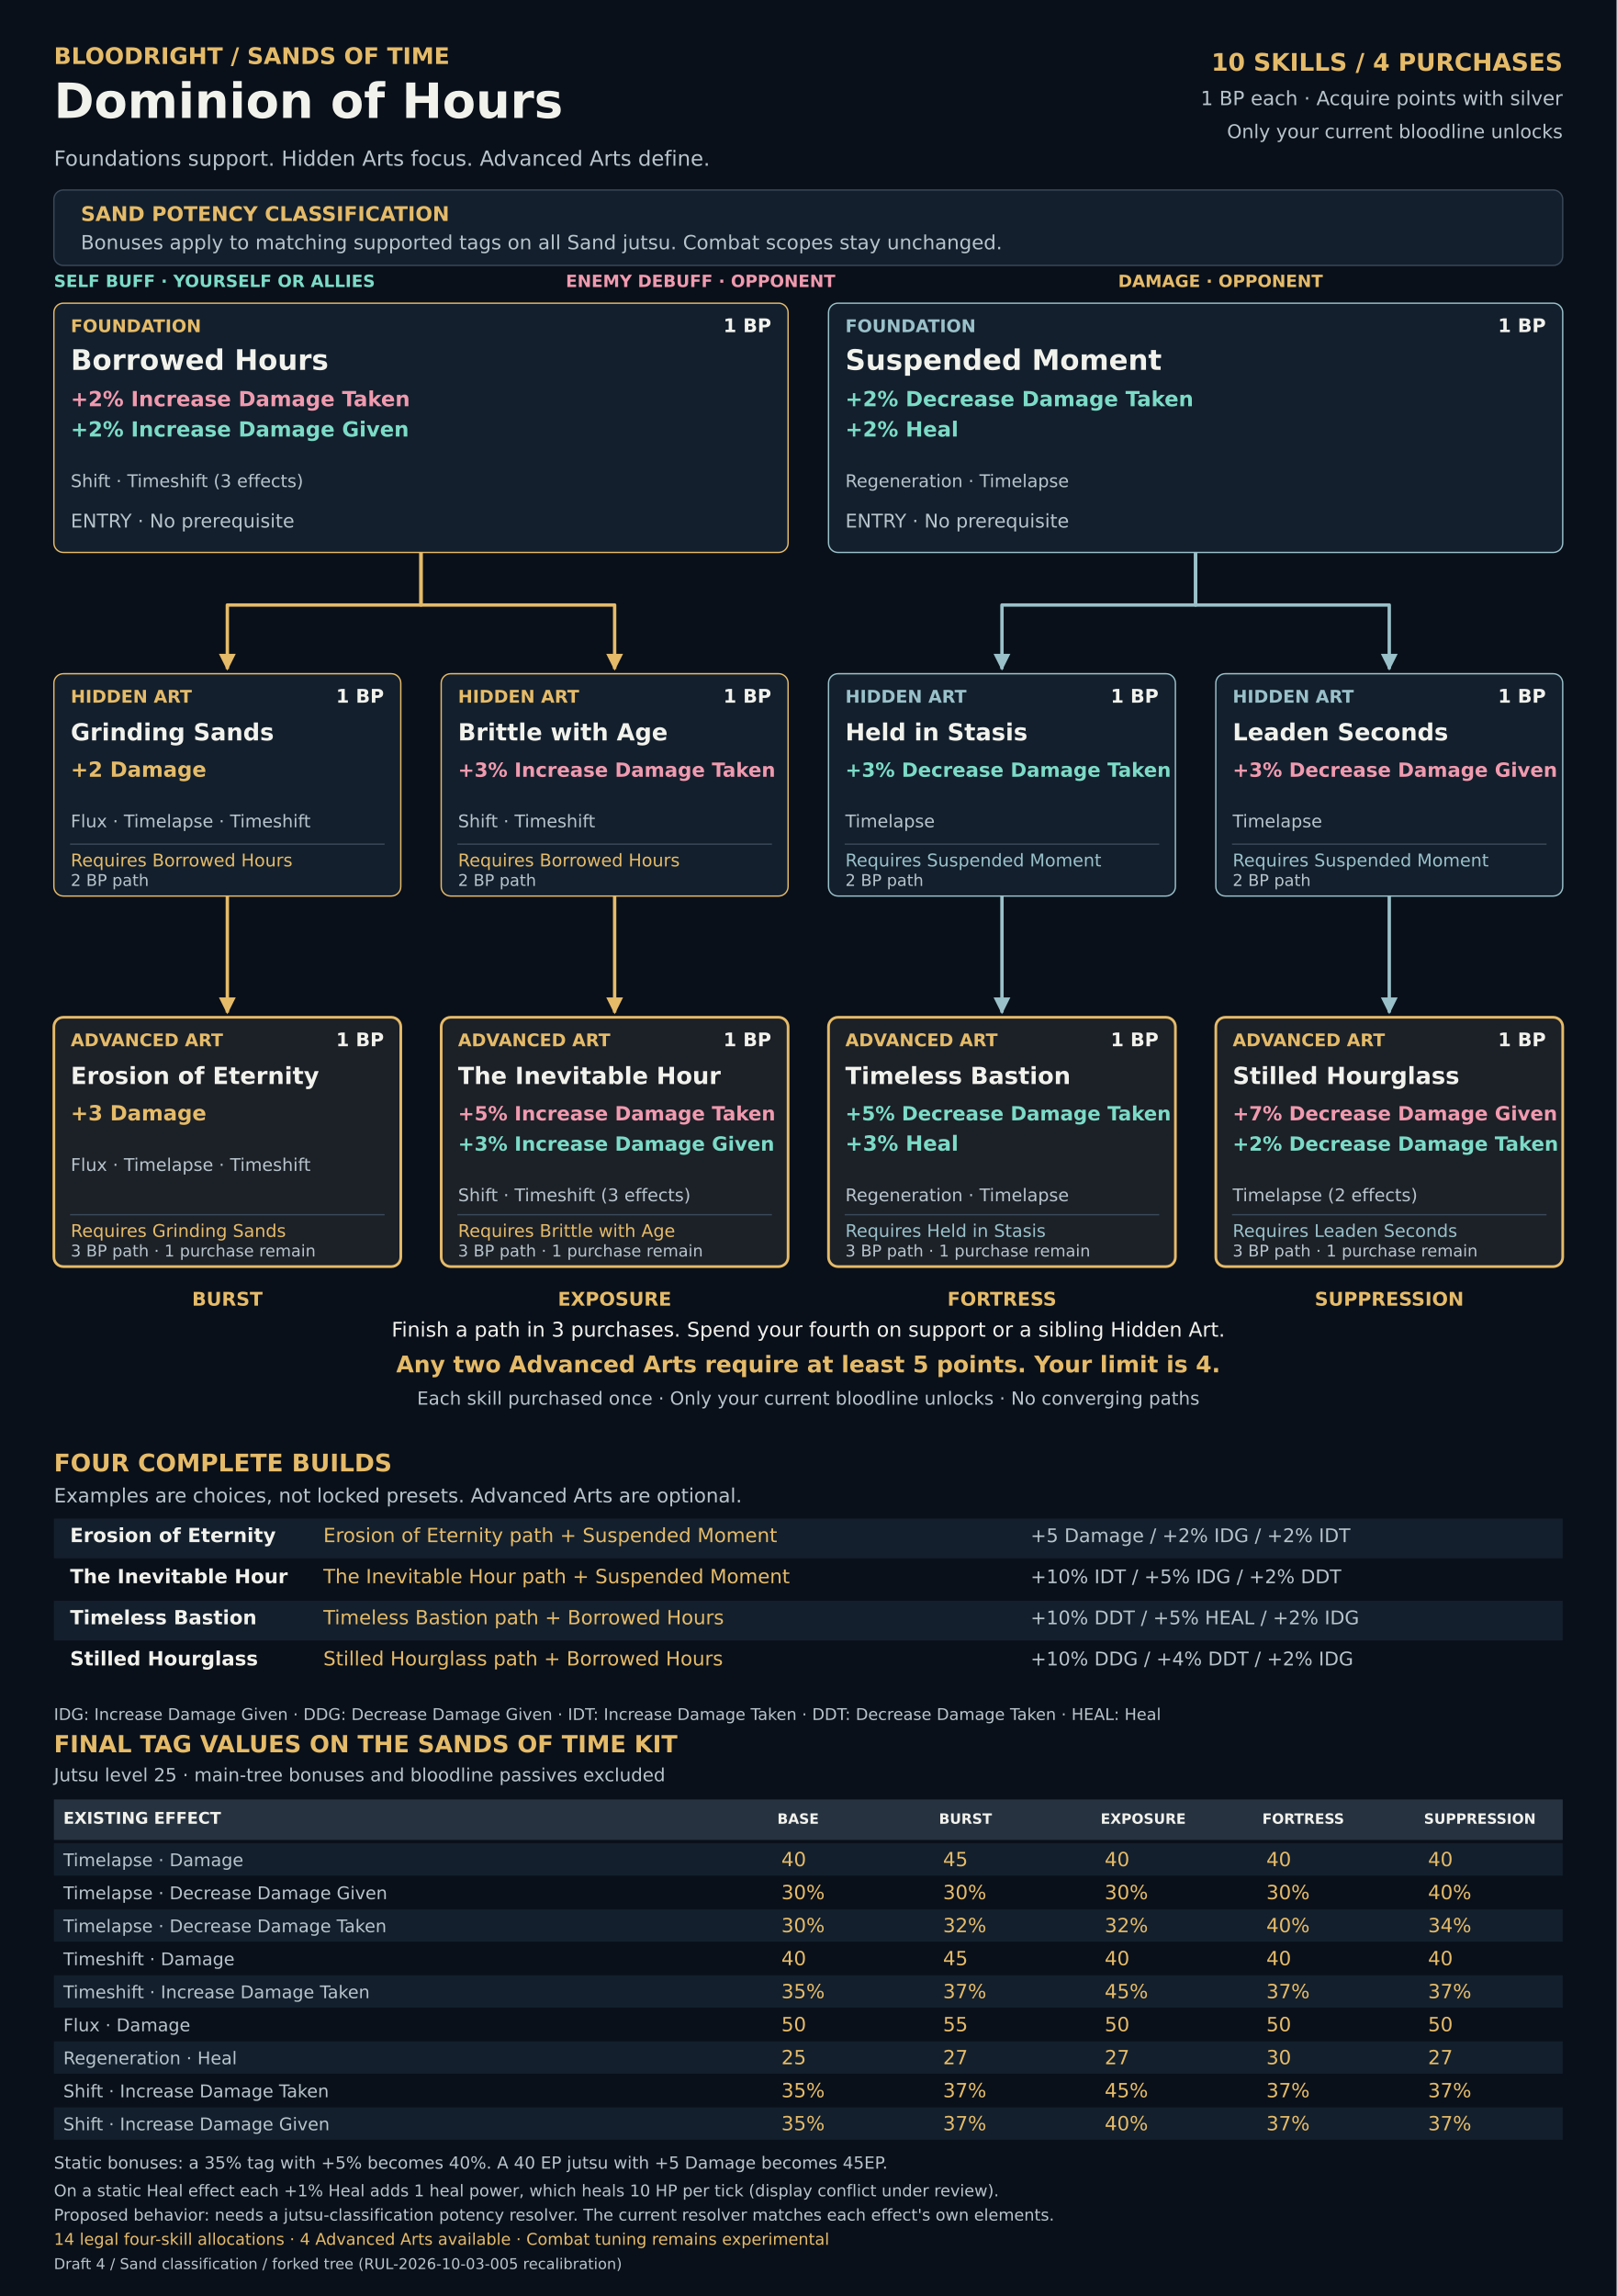
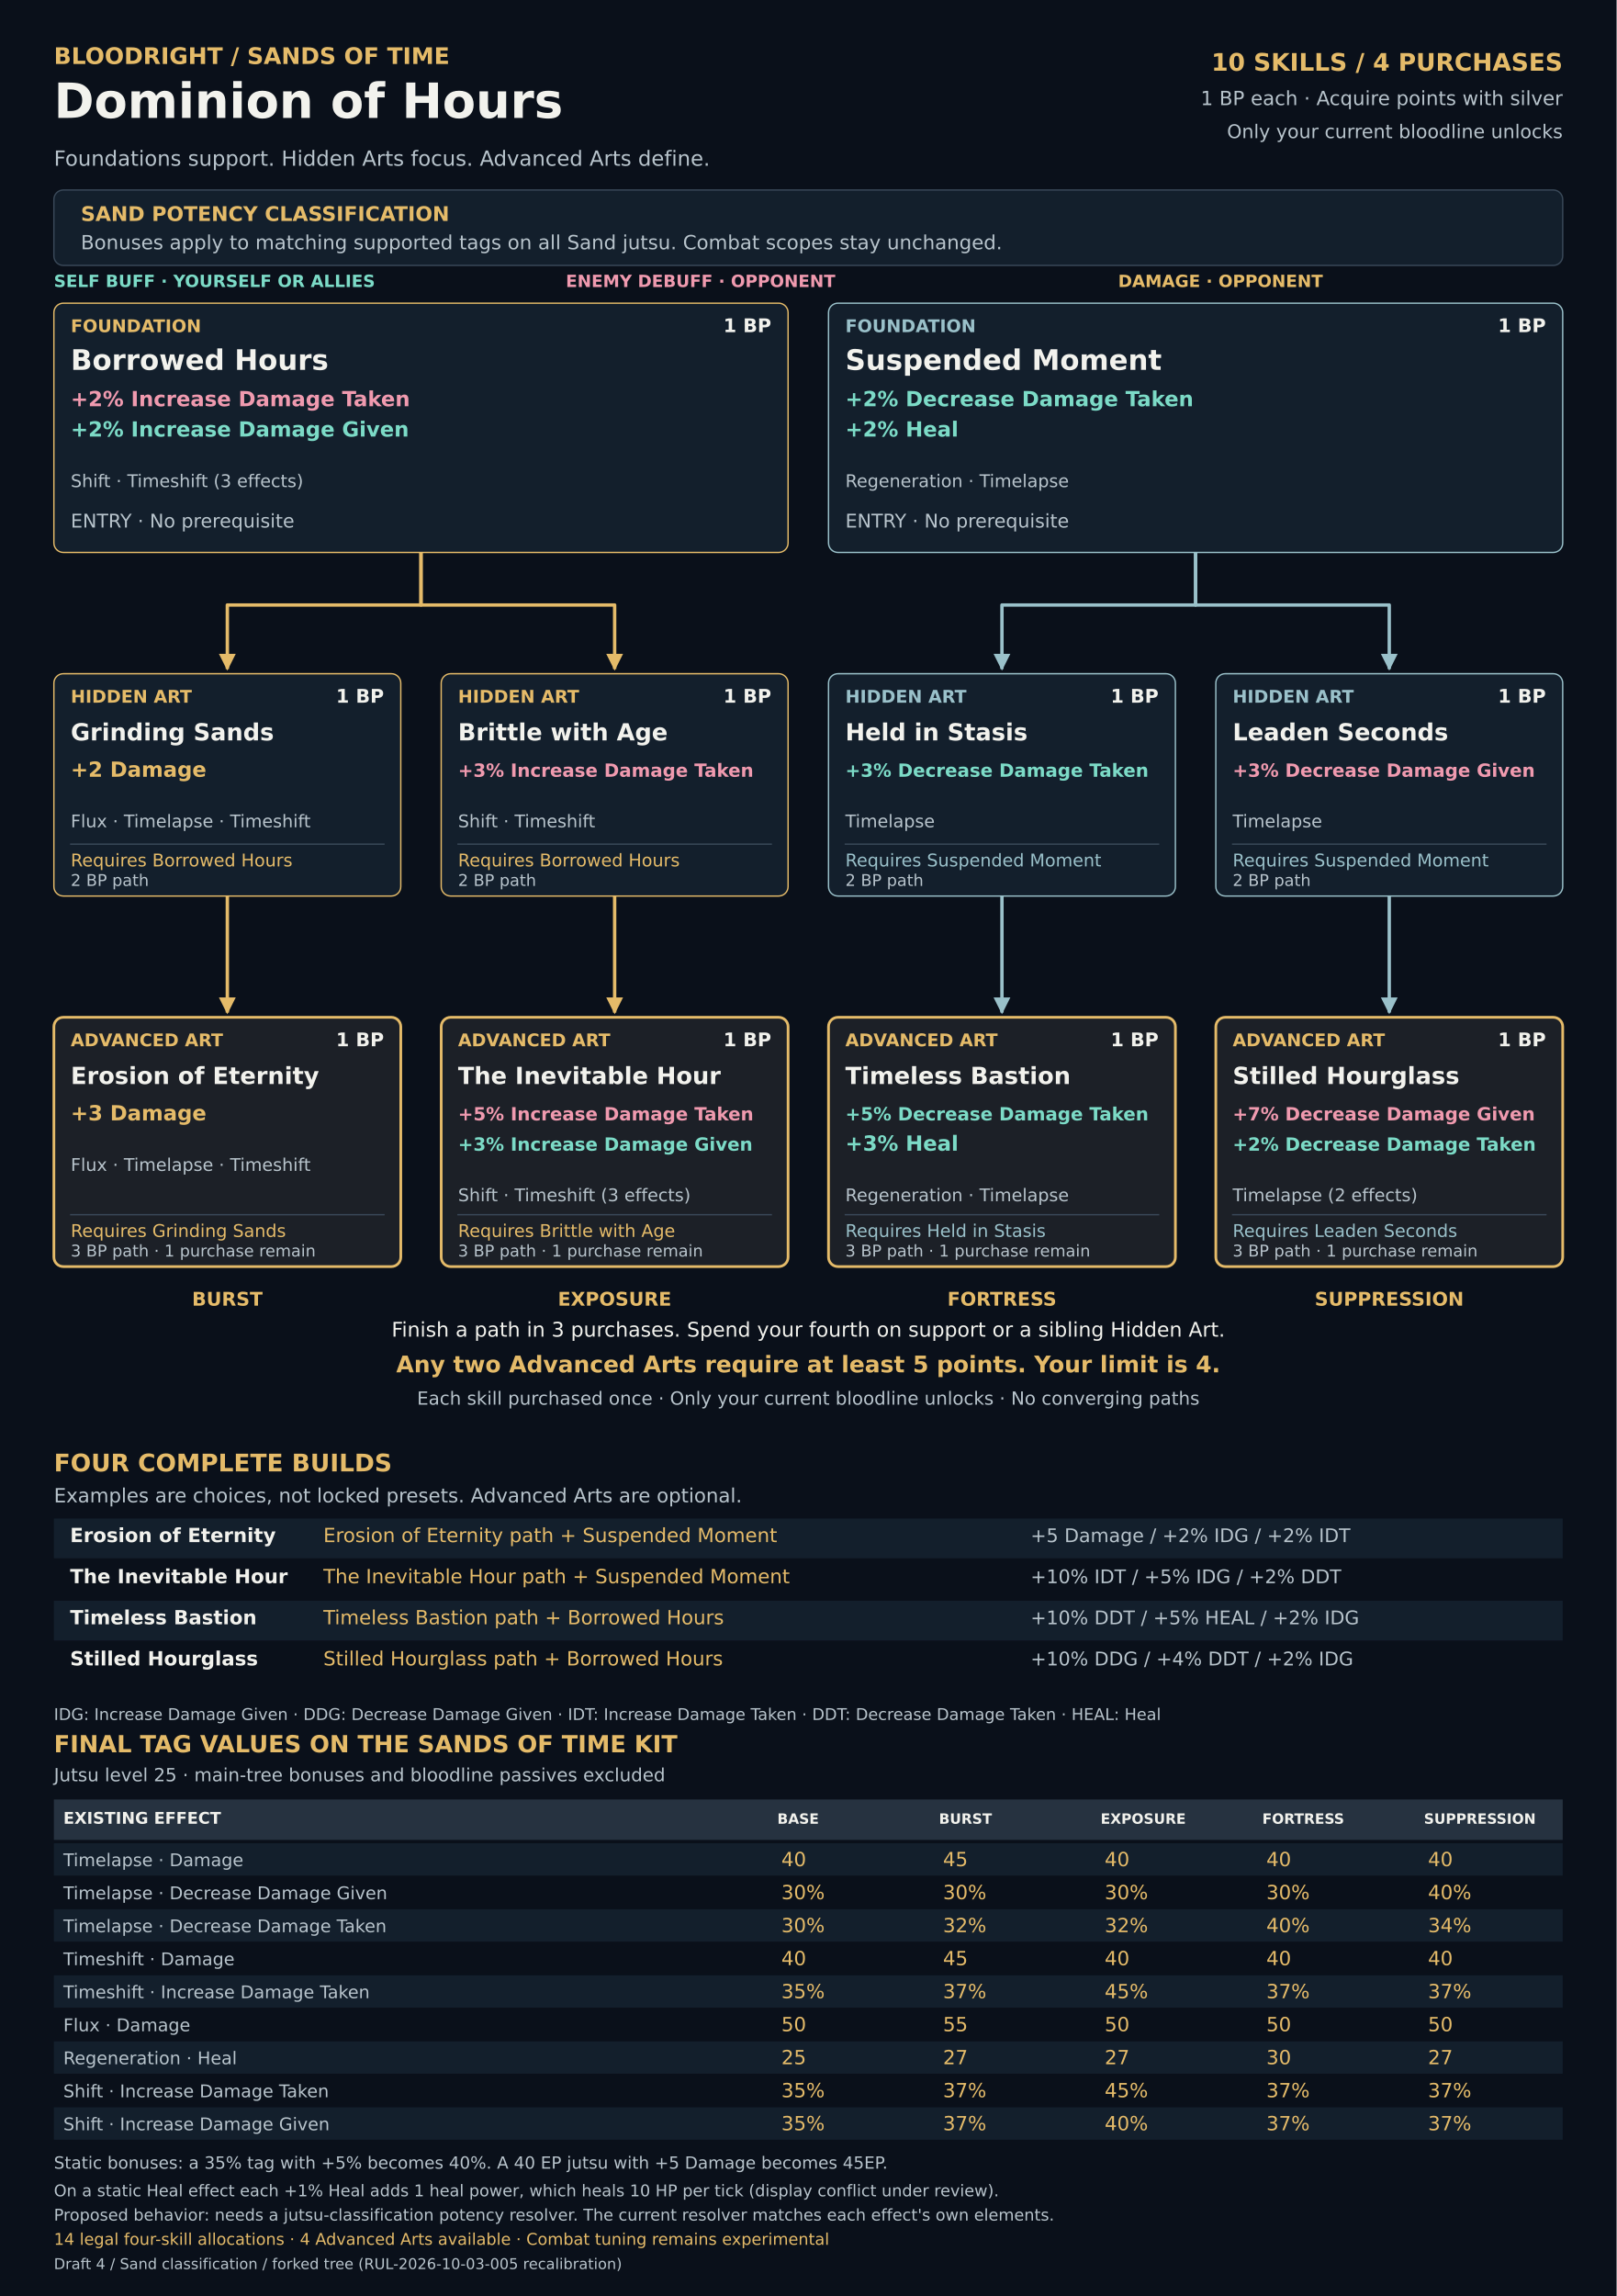
<svg xmlns="http://www.w3.org/2000/svg" width="2400" height="3408" viewBox="0 0 2400 3408" role="img" aria-labelledby="title desc">
  <defs>
    <marker id="arrow-0" viewBox="0 0 10 10" refX="9" refY="5" markerWidth="5" markerHeight="5" orient="auto">
      <path d="M0 0L10 5L0 10Z" fill="#e5bb69" />
    </marker>
    <marker id="arrow-1" viewBox="0 0 10 10" refX="9" refY="5" markerWidth="5" markerHeight="5" orient="auto">
      <path d="M0 0L10 5L0 10Z" fill="#9ac1ca" />
    </marker>
    <marker id="arrow-2" viewBox="0 0 10 10" refX="9" refY="5" markerWidth="5" markerHeight="5" orient="auto">
      <path d="M0 0L10 5L0 10Z" fill="#b8d98d" />
    </marker>
    <marker id="arrow-3" viewBox="0 0 10 10" refX="9" refY="5" markerWidth="5" markerHeight="5" orient="auto">
      <path d="M0 0L10 5L0 10Z" fill="#d9a6e0" />
    </marker>
  </defs>
  <g font-family="DejaVu Sans, sans-serif">
    <rect x="0" y="0" width="2400" height="3408" rx="0" fill="#0a101a" />
    <text x="80" y="95" font-size="34" font-weight="700" fill="#e5bb69" text-anchor="start">BLOODRIGHT / SANDS OF TIME</text>
    <text x="80" y="175" font-size="72" font-weight="700" fill="#f2f2ed" text-anchor="start">Dominion of Hours</text>
    <text x="80" y="246" font-size="31" font-weight="400" fill="#b8c4cc" text-anchor="start">Foundations support. Hidden Arts focus. Advanced Arts define.</text>
    <text x="2320" y="105" font-size="36" font-weight="700" fill="#e5bb69" text-anchor="end">10 SKILLS  /  4 PURCHASES</text>
    <text x="2320" y="156" font-size="29" font-weight="400" fill="#b8c4cc" text-anchor="end">1 BP each · Acquire points with silver</text>
    <text x="2320" y="205" font-size="28" font-weight="400" fill="#b8c4cc" text-anchor="end">Only your current bloodline unlocks</text>
    <rect x="80" y="282" width="2240" height="112" rx="14" fill="#131f2c" stroke="#394858" stroke-width="2" />
    <text x="120" y="328" font-size="30" font-weight="700" fill="#e5bb69" text-anchor="start">SAND POTENCY CLASSIFICATION</text>
    <text x="120" y="370" font-size="29" font-weight="400" fill="#b8c4cc" text-anchor="start">Bonuses apply to matching supported tags on all Sand jutsu. Combat scopes stay unchanged.</text>
    <text x="80" y="426" font-size="25" font-weight="700" fill="#7cdbc7" text-anchor="start">SELF BUFF · YOURSELF OR ALLIES</text>
    <text x="840" y="426" font-size="25" font-weight="700" fill="#f09aaf" text-anchor="start">ENEMY DEBUFF · OPPONENT</text>
    <text x="1660" y="426" font-size="25" font-weight="700" fill="#e5bb69" text-anchor="start">DAMAGE · OPPONENT</text>
    <path id="edge-02-03" data-from="02" data-to="03" d="M337.5 1330 V1503" fill="none" stroke="#e5bb69" stroke-width="5" stroke-linejoin="round" marker-end="url(#arrow-0)" />
    <path id="edge-04-05" data-from="04" data-to="05" d="M912.5 1330 V1503" fill="none" stroke="#e5bb69" stroke-width="5" stroke-linejoin="round" marker-end="url(#arrow-0)" />
    <path id="edge-01-02" data-from="01" data-to="02" d="M625 820 V898 H337.5 V993" fill="none" stroke="#e5bb69" stroke-width="5" stroke-linejoin="round" marker-end="url(#arrow-0)" />
    <path id="edge-01-04" data-from="01" data-to="04" d="M625 820 V898 H912.5 V993" fill="none" stroke="#e5bb69" stroke-width="5" stroke-linejoin="round" marker-end="url(#arrow-0)" />
    <path id="edge-07-08" data-from="07" data-to="08" d="M1487.5 1330 V1503" fill="none" stroke="#9ac1ca" stroke-width="5" stroke-linejoin="round" marker-end="url(#arrow-1)" />
    <path id="edge-09-10" data-from="09" data-to="10" d="M2062.5 1330 V1503" fill="none" stroke="#9ac1ca" stroke-width="5" stroke-linejoin="round" marker-end="url(#arrow-1)" />
    <path id="edge-06-07" data-from="06" data-to="07" d="M1775 820 V898 H1487.5 V993" fill="none" stroke="#9ac1ca" stroke-width="5" stroke-linejoin="round" marker-end="url(#arrow-1)" />
    <path id="edge-06-09" data-from="06" data-to="09" d="M1775 820 V898 H2062.5 V993" fill="none" stroke="#9ac1ca" stroke-width="5" stroke-linejoin="round" marker-end="url(#arrow-1)" />
    <g id="node-01" data-cost="1" data-prerequisites="" data-potency-classification="Sand">
      <rect x="80" y="450" width="1090" height="370" rx="14" fill="#131f2c" stroke="#e5bb69" stroke-width="2" />
      <text x="105.0" y="493" font-size="26" font-weight="700" fill="#e5bb69" text-anchor="start">FOUNDATION</text>
      <text x="1145.0" y="493" font-size="28" font-weight="700" fill="#f2f2ed" text-anchor="end">1 BP</text>
      <text x="105.0" y="549" font-size="42" font-weight="700" fill="#f2f2ed" text-anchor="start">Borrowed Hours</text>
      <text x="105.0" y="603" font-size="31" font-weight="700" fill="#f09aaf" text-anchor="start">+2% Increase Damage Taken</text>
      <text x="105.0" y="648" font-size="31" font-weight="700" fill="#7cdbc7" text-anchor="start">+2% Increase Damage Given</text>
      <text x="105.0" y="723" font-size="26" font-weight="400" fill="#b8c4cc" text-anchor="start">Shift · Timeshift (3 effects)</text>
      <text x="105.0" y="783" font-size="28" font-weight="400" fill="#b8c4cc" text-anchor="start">ENTRY · No prerequisite</text>
    </g>
    <g id="node-06" data-cost="1" data-prerequisites="" data-potency-classification="Sand">
      <rect x="1230" y="450" width="1090" height="370" rx="14" fill="#131f2c" stroke="#9ac1ca" stroke-width="2" />
      <text x="1255.0" y="493" font-size="26" font-weight="700" fill="#9ac1ca" text-anchor="start">FOUNDATION</text>
      <text x="2295.0" y="493" font-size="28" font-weight="700" fill="#f2f2ed" text-anchor="end">1 BP</text>
      <text x="1255.0" y="549" font-size="42" font-weight="700" fill="#f2f2ed" text-anchor="start">Suspended Moment</text>
      <text x="1255.0" y="603" font-size="31" font-weight="700" fill="#7cdbc7" text-anchor="start">+2% Decrease Damage Taken</text>
      <text x="1255.0" y="648" font-size="31" font-weight="700" fill="#7cdbc7" text-anchor="start">+2% Heal</text>
      <text x="1255.0" y="723" font-size="26" font-weight="400" fill="#b8c4cc" text-anchor="start">Regeneration · Timelapse</text>
      <text x="1255.0" y="783" font-size="28" font-weight="400" fill="#b8c4cc" text-anchor="start">ENTRY · No prerequisite</text>
    </g>
    <g id="node-02" data-cost="1" data-prerequisites="01" data-potency-classification="Sand">
      <rect x="80" y="1000" width="515" height="330" rx="14" fill="#131f2c" stroke="#e5bb69" stroke-width="2" />
      <text x="105.0" y="1043" font-size="26" font-weight="700" fill="#e5bb69" text-anchor="start">HIDDEN ART</text>
      <text x="570.0" y="1043" font-size="28" font-weight="700" fill="#f2f2ed" text-anchor="end">1 BP</text>
      <text x="105.0" y="1099" font-size="35" font-weight="700" fill="#f2f2ed" text-anchor="start">Grinding Sands</text>
      <text x="105.0" y="1153" font-size="31" font-weight="700" fill="#e5bb69" text-anchor="start">+2 Damage</text>
      <text x="105.0" y="1228" font-size="26" font-weight="400" fill="#b8c4cc" text-anchor="start">Flux · Timelapse · Timeshift</text>
      <path d="M104 1253 L571 1253" fill="none" stroke="#394858" stroke-width="2" />
      <text x="105.0" y="1286" font-size="26" font-weight="400" fill="#e5bb69" text-anchor="start">Requires Borrowed Hours</text>
      <text x="105.0" y="1315" font-size="24" font-weight="400" fill="#b8c4cc" text-anchor="start">2 BP path</text>
    </g>
    <g id="node-04" data-cost="1" data-prerequisites="01" data-potency-classification="Sand">
      <rect x="655" y="1000" width="515" height="330" rx="14" fill="#131f2c" stroke="#e5bb69" stroke-width="2" />
      <text x="680.0" y="1043" font-size="26" font-weight="700" fill="#e5bb69" text-anchor="start">HIDDEN ART</text>
      <text x="1145.0" y="1043" font-size="28" font-weight="700" fill="#f2f2ed" text-anchor="end">1 BP</text>
      <text x="680.0" y="1099" font-size="35" font-weight="700" fill="#f2f2ed" text-anchor="start">Brittle with Age</text>
-       <text x="680.0" y="1153" font-size="29" font-weight="700" fill="#f09aaf" text-anchor="start">+3% Increase Damage Taken</text>
+       <text x="680.0" y="1153" font-size="27" font-weight="700" fill="#f09aaf" text-anchor="start">+3% Increase Damage Taken</text>
      <text x="680.0" y="1228" font-size="26" font-weight="400" fill="#b8c4cc" text-anchor="start">Shift · Timeshift</text>
      <path d="M679 1253 L1146 1253" fill="none" stroke="#394858" stroke-width="2" />
      <text x="680.0" y="1286" font-size="26" font-weight="400" fill="#e5bb69" text-anchor="start">Requires Borrowed Hours</text>
      <text x="680.0" y="1315" font-size="24" font-weight="400" fill="#b8c4cc" text-anchor="start">2 BP path</text>
    </g>
    <g id="node-07" data-cost="1" data-prerequisites="06" data-potency-classification="Sand">
      <rect x="1230" y="1000" width="515" height="330" rx="14" fill="#131f2c" stroke="#9ac1ca" stroke-width="2" />
      <text x="1255.0" y="1043" font-size="26" font-weight="700" fill="#9ac1ca" text-anchor="start">HIDDEN ART</text>
      <text x="1720.0" y="1043" font-size="28" font-weight="700" fill="#f2f2ed" text-anchor="end">1 BP</text>
      <text x="1255.0" y="1099" font-size="35" font-weight="700" fill="#f2f2ed" text-anchor="start">Held in Stasis</text>
-       <text x="1255.0" y="1153" font-size="29" font-weight="700" fill="#7cdbc7" text-anchor="start">+3% Decrease Damage Taken</text>
+       <text x="1255.0" y="1153" font-size="27" font-weight="700" fill="#7cdbc7" text-anchor="start">+3% Decrease Damage Taken</text>
      <text x="1255.0" y="1228" font-size="26" font-weight="400" fill="#b8c4cc" text-anchor="start">Timelapse</text>
      <path d="M1254 1253 L1721 1253" fill="none" stroke="#394858" stroke-width="2" />
      <text x="1255.0" y="1286" font-size="26" font-weight="400" fill="#9ac1ca" text-anchor="start">Requires Suspended Moment</text>
      <text x="1255.0" y="1315" font-size="24" font-weight="400" fill="#b8c4cc" text-anchor="start">2 BP path</text>
    </g>
    <g id="node-09" data-cost="1" data-prerequisites="06" data-potency-classification="Sand">
      <rect x="1805" y="1000" width="515" height="330" rx="14" fill="#131f2c" stroke="#9ac1ca" stroke-width="2" />
      <text x="1830.0" y="1043" font-size="26" font-weight="700" fill="#9ac1ca" text-anchor="start">HIDDEN ART</text>
      <text x="2295.0" y="1043" font-size="28" font-weight="700" fill="#f2f2ed" text-anchor="end">1 BP</text>
      <text x="1830.0" y="1099" font-size="35" font-weight="700" fill="#f2f2ed" text-anchor="start">Leaden Seconds</text>
-       <text x="1830.0" y="1153" font-size="29" font-weight="700" fill="#f09aaf" text-anchor="start">+3% Decrease Damage Given</text>
+       <text x="1830.0" y="1153" font-size="27" font-weight="700" fill="#f09aaf" text-anchor="start">+3% Decrease Damage Given</text>
      <text x="1830.0" y="1228" font-size="26" font-weight="400" fill="#b8c4cc" text-anchor="start">Timelapse</text>
      <path d="M1829 1253 L2296 1253" fill="none" stroke="#394858" stroke-width="2" />
      <text x="1830.0" y="1286" font-size="26" font-weight="400" fill="#9ac1ca" text-anchor="start">Requires Suspended Moment</text>
      <text x="1830.0" y="1315" font-size="24" font-weight="400" fill="#b8c4cc" text-anchor="start">2 BP path</text>
    </g>
    <g id="node-03" data-cost="1" data-prerequisites="02" data-potency-classification="Sand">
      <rect x="80" y="1510" width="515" height="370" rx="14" fill="#1c2027" stroke="#e5bb69" stroke-width="4" />
      <text x="105.0" y="1553" font-size="26" font-weight="700" fill="#e5bb69" text-anchor="start">ADVANCED ART</text>
      <text x="570.0" y="1553" font-size="28" font-weight="700" fill="#f2f2ed" text-anchor="end">1 BP</text>
      <text x="105.0" y="1609" font-size="35" font-weight="700" fill="#f2f2ed" text-anchor="start">Erosion of Eternity</text>
      <text x="105.0" y="1663" font-size="31" font-weight="700" fill="#e5bb69" text-anchor="start">+3 Damage</text>
      <text x="105.0" y="1738" font-size="26" font-weight="400" fill="#b8c4cc" text-anchor="start">Flux · Timelapse · Timeshift</text>
      <path d="M104 1803 L571 1803" fill="none" stroke="#394858" stroke-width="2" />
      <text x="105.0" y="1836" font-size="26" font-weight="400" fill="#e5bb69" text-anchor="start">Requires Grinding Sands</text>
      <text x="105.0" y="1865" font-size="24" font-weight="400" fill="#b8c4cc" text-anchor="start">3 BP path · 1 purchase remain</text>
    </g>
    <g id="node-05" data-cost="1" data-prerequisites="04" data-potency-classification="Sand">
      <rect x="655" y="1510" width="515" height="370" rx="14" fill="#1c2027" stroke="#e5bb69" stroke-width="4" />
      <text x="680.0" y="1553" font-size="26" font-weight="700" fill="#e5bb69" text-anchor="start">ADVANCED ART</text>
      <text x="1145.0" y="1553" font-size="28" font-weight="700" fill="#f2f2ed" text-anchor="end">1 BP</text>
      <text x="680.0" y="1609" font-size="35" font-weight="700" fill="#f2f2ed" text-anchor="start">The Inevitable Hour</text>
-       <text x="680.0" y="1663" font-size="29" font-weight="700" fill="#f09aaf" text-anchor="start">+5% Increase Damage Taken</text>
-       <text x="680.0" y="1708" font-size="29" font-weight="700" fill="#7cdbc7" text-anchor="start">+3% Increase Damage Given</text>
+       <text x="680.0" y="1663" font-size="27" font-weight="700" fill="#f09aaf" text-anchor="start">+5% Increase Damage Taken</text>
+       <text x="680.0" y="1708" font-size="27" font-weight="700" fill="#7cdbc7" text-anchor="start">+3% Increase Damage Given</text>
      <text x="680.0" y="1783" font-size="26" font-weight="400" fill="#b8c4cc" text-anchor="start">Shift · Timeshift (3 effects)</text>
      <path d="M679 1803 L1146 1803" fill="none" stroke="#394858" stroke-width="2" />
      <text x="680.0" y="1836" font-size="26" font-weight="400" fill="#e5bb69" text-anchor="start">Requires Brittle with Age</text>
      <text x="680.0" y="1865" font-size="24" font-weight="400" fill="#b8c4cc" text-anchor="start">3 BP path · 1 purchase remain</text>
    </g>
    <g id="node-08" data-cost="1" data-prerequisites="07" data-potency-classification="Sand">
      <rect x="1230" y="1510" width="515" height="370" rx="14" fill="#1c2027" stroke="#e5bb69" stroke-width="4" />
      <text x="1255.0" y="1553" font-size="26" font-weight="700" fill="#e5bb69" text-anchor="start">ADVANCED ART</text>
      <text x="1720.0" y="1553" font-size="28" font-weight="700" fill="#f2f2ed" text-anchor="end">1 BP</text>
      <text x="1255.0" y="1609" font-size="35" font-weight="700" fill="#f2f2ed" text-anchor="start">Timeless Bastion</text>
-       <text x="1255.0" y="1663" font-size="29" font-weight="700" fill="#7cdbc7" text-anchor="start">+5% Decrease Damage Taken</text>
+       <text x="1255.0" y="1663" font-size="27" font-weight="700" fill="#7cdbc7" text-anchor="start">+5% Decrease Damage Taken</text>
      <text x="1255.0" y="1708" font-size="31" font-weight="700" fill="#7cdbc7" text-anchor="start">+3% Heal</text>
      <text x="1255.0" y="1783" font-size="26" font-weight="400" fill="#b8c4cc" text-anchor="start">Regeneration · Timelapse</text>
      <path d="M1254 1803 L1721 1803" fill="none" stroke="#394858" stroke-width="2" />
      <text x="1255.0" y="1836" font-size="26" font-weight="400" fill="#9ac1ca" text-anchor="start">Requires Held in Stasis</text>
      <text x="1255.0" y="1865" font-size="24" font-weight="400" fill="#b8c4cc" text-anchor="start">3 BP path · 1 purchase remain</text>
    </g>
    <g id="node-10" data-cost="1" data-prerequisites="09" data-potency-classification="Sand">
      <rect x="1805" y="1510" width="515" height="370" rx="14" fill="#1c2027" stroke="#e5bb69" stroke-width="4" />
      <text x="1830.0" y="1553" font-size="26" font-weight="700" fill="#e5bb69" text-anchor="start">ADVANCED ART</text>
      <text x="2295.0" y="1553" font-size="28" font-weight="700" fill="#f2f2ed" text-anchor="end">1 BP</text>
      <text x="1830.0" y="1609" font-size="35" font-weight="700" fill="#f2f2ed" text-anchor="start">Stilled Hourglass</text>
-       <text x="1830.0" y="1663" font-size="29" font-weight="700" fill="#f09aaf" text-anchor="start">+7% Decrease Damage Given</text>
-       <text x="1830.0" y="1708" font-size="29" font-weight="700" fill="#7cdbc7" text-anchor="start">+2% Decrease Damage Taken</text>
+       <text x="1830.0" y="1663" font-size="27" font-weight="700" fill="#f09aaf" text-anchor="start">+7% Decrease Damage Given</text>
+       <text x="1830.0" y="1708" font-size="27" font-weight="700" fill="#7cdbc7" text-anchor="start">+2% Decrease Damage Taken</text>
      <text x="1830.0" y="1783" font-size="26" font-weight="400" fill="#b8c4cc" text-anchor="start">Timelapse (2 effects)</text>
      <path d="M1829 1803 L2296 1803" fill="none" stroke="#394858" stroke-width="2" />
      <text x="1830.0" y="1836" font-size="26" font-weight="400" fill="#9ac1ca" text-anchor="start">Requires Leaden Seconds</text>
      <text x="1830.0" y="1865" font-size="24" font-weight="400" fill="#b8c4cc" text-anchor="start">3 BP path · 1 purchase remain</text>
    </g>
    <text x="337.5" y="1938" font-size="28" font-weight="700" fill="#e5bb69" text-anchor="middle">BURST</text>
    <text x="912.5" y="1938" font-size="28" font-weight="700" fill="#e5bb69" text-anchor="middle">EXPOSURE</text>
    <text x="1487.5" y="1938" font-size="28" font-weight="700" fill="#e5bb69" text-anchor="middle">FORTRESS</text>
    <text x="2062.5" y="1938" font-size="28" font-weight="700" fill="#e5bb69" text-anchor="middle">SUPPRESSION</text>
    <text x="1200.0" y="1984" font-size="30" font-weight="400" fill="#f2f2ed" text-anchor="middle">Finish a path in 3 purchases. Spend your fourth on support or a sibling Hidden Art.</text>
    <text x="1200.0" y="2037" font-size="34" font-weight="700" fill="#e5bb69" text-anchor="middle">Any two Advanced Arts require at least 5 points. Your limit is 4.</text>
    <text x="1200.0" y="2085" font-size="27" font-weight="400" fill="#b8c4cc" text-anchor="middle">Each skill purchased once · Only your current bloodline unlocks · No converging paths</text>
    <text x="80" y="2184" font-size="36" font-weight="700" fill="#e5bb69" text-anchor="start">FOUR COMPLETE BUILDS</text>
    <text x="80" y="2230" font-size="29" font-weight="400" fill="#b8c4cc" text-anchor="start">Examples are choices, not locked presets. Advanced Arts are optional.</text>
    <rect x="80" y="2254" width="2240" height="59" rx="0" fill="#131f2c" />
    <text x="104" y="2289" font-size="29" font-weight="700" fill="#f2f2ed" text-anchor="start">Erosion of Eternity</text>
    <text x="480" y="2289" font-size="29" font-weight="400" fill="#e5bb69" text-anchor="start">Erosion of Eternity path + Suspended Moment</text>
    <text x="1530" y="2289" font-size="28" font-weight="400" fill="#b8c4cc" text-anchor="start">+5 Damage / +2% IDG / +2% IDT</text>
    <rect x="80" y="2315" width="2240" height="59" rx="0" fill="#0a101a" />
    <text x="104" y="2350" font-size="29" font-weight="700" fill="#f2f2ed" text-anchor="start">The Inevitable Hour</text>
    <text x="480" y="2350" font-size="29" font-weight="400" fill="#e5bb69" text-anchor="start">The Inevitable Hour path + Suspended Moment</text>
    <text x="1530" y="2350" font-size="28" font-weight="400" fill="#b8c4cc" text-anchor="start">+10% IDT / +5% IDG / +2% DDT</text>
    <rect x="80" y="2376" width="2240" height="59" rx="0" fill="#131f2c" />
    <text x="104" y="2411" font-size="29" font-weight="700" fill="#f2f2ed" text-anchor="start">Timeless Bastion</text>
    <text x="480" y="2411" font-size="29" font-weight="400" fill="#e5bb69" text-anchor="start">Timeless Bastion path + Borrowed Hours</text>
    <text x="1530" y="2411" font-size="28" font-weight="400" fill="#b8c4cc" text-anchor="start">+10% DDT / +5% HEAL / +2% IDG</text>
    <rect x="80" y="2437" width="2240" height="59" rx="0" fill="#0a101a" />
    <text x="104" y="2472" font-size="29" font-weight="700" fill="#f2f2ed" text-anchor="start">Stilled Hourglass</text>
    <text x="480" y="2472" font-size="29" font-weight="400" fill="#e5bb69" text-anchor="start">Stilled Hourglass path + Borrowed Hours</text>
    <text x="1530" y="2472" font-size="28" font-weight="400" fill="#b8c4cc" text-anchor="start">+10% DDG / +4% DDT / +2% IDG</text>
    <text x="80" y="2553" font-size="24" font-weight="400" fill="#b8c4cc" text-anchor="start">IDG: Increase Damage Given · DDG: Decrease Damage Given · IDT: Increase Damage Taken · DDT: Decrease Damage Taken · HEAL: Heal</text>
    <text x="80" y="2601" font-size="35" font-weight="700" fill="#e5bb69" text-anchor="start">FINAL TAG VALUES ON THE SANDS OF TIME KIT</text>
    <text x="80" y="2644" font-size="27" font-weight="400" fill="#b8c4cc" text-anchor="start">Jutsu level 25 · main-tree bonuses and bloodline passives excluded</text>
    <rect x="80" y="2671" width="2240" height="60" rx="0" fill="#263240" />
    <text x="94" y="2707" font-size="24" font-weight="700" fill="#f2f2ed" text-anchor="start">EXISTING EFFECT</text>
    <text x="1154.0" y="2707" font-size="21" font-weight="700" fill="#f2f2ed" text-anchor="start">BASE</text>
    <text x="1394.0" y="2707" font-size="21" font-weight="700" fill="#f2f2ed" text-anchor="start">BURST</text>
    <text x="1634.0" y="2707" font-size="21" font-weight="700" fill="#f2f2ed" text-anchor="start">EXPOSURE</text>
    <text x="1874.0" y="2707" font-size="21" font-weight="700" fill="#f2f2ed" text-anchor="start">FORTRESS</text>
    <text x="2114.0" y="2707" font-size="21" font-weight="700" fill="#f2f2ed" text-anchor="start">SUPPRESSION</text>
    <rect x="80" y="2736" width="2240" height="48" rx="0" fill="#131f2c" />
    <text x="94" y="2770" font-size="26" font-weight="400" fill="#b8c4cc" text-anchor="start">Timelapse · Damage</text>
    <text x="1160.0" y="2770" font-size="29" font-weight="400" fill="#e5bb69" text-anchor="start">40</text>
    <text x="1400.0" y="2770" font-size="29" font-weight="400" fill="#e5bb69" text-anchor="start">45</text>
    <text x="1640.0" y="2770" font-size="29" font-weight="400" fill="#e5bb69" text-anchor="start">40</text>
    <text x="1880.0" y="2770" font-size="29" font-weight="400" fill="#e5bb69" text-anchor="start">40</text>
    <text x="2120.0" y="2770" font-size="29" font-weight="400" fill="#e5bb69" text-anchor="start">40</text>
    <text x="94" y="2819" font-size="26" font-weight="400" fill="#b8c4cc" text-anchor="start">Timelapse · Decrease Damage Given</text>
    <text x="1160.0" y="2819" font-size="29" font-weight="400" fill="#e5bb69" text-anchor="start">30%</text>
    <text x="1400.0" y="2819" font-size="29" font-weight="400" fill="#e5bb69" text-anchor="start">30%</text>
    <text x="1640.0" y="2819" font-size="29" font-weight="400" fill="#e5bb69" text-anchor="start">30%</text>
    <text x="1880.0" y="2819" font-size="29" font-weight="400" fill="#e5bb69" text-anchor="start">30%</text>
    <text x="2120.0" y="2819" font-size="29" font-weight="400" fill="#e5bb69" text-anchor="start">40%</text>
    <rect x="80" y="2834" width="2240" height="48" rx="0" fill="#131f2c" />
    <text x="94" y="2868" font-size="26" font-weight="400" fill="#b8c4cc" text-anchor="start">Timelapse · Decrease Damage Taken</text>
    <text x="1160.0" y="2868" font-size="29" font-weight="400" fill="#e5bb69" text-anchor="start">30%</text>
    <text x="1400.0" y="2868" font-size="29" font-weight="400" fill="#e5bb69" text-anchor="start">32%</text>
    <text x="1640.0" y="2868" font-size="29" font-weight="400" fill="#e5bb69" text-anchor="start">32%</text>
    <text x="1880.0" y="2868" font-size="29" font-weight="400" fill="#e5bb69" text-anchor="start">40%</text>
    <text x="2120.0" y="2868" font-size="29" font-weight="400" fill="#e5bb69" text-anchor="start">34%</text>
    <text x="94" y="2917" font-size="26" font-weight="400" fill="#b8c4cc" text-anchor="start">Timeshift · Damage</text>
    <text x="1160.0" y="2917" font-size="29" font-weight="400" fill="#e5bb69" text-anchor="start">40</text>
    <text x="1400.0" y="2917" font-size="29" font-weight="400" fill="#e5bb69" text-anchor="start">45</text>
    <text x="1640.0" y="2917" font-size="29" font-weight="400" fill="#e5bb69" text-anchor="start">40</text>
    <text x="1880.0" y="2917" font-size="29" font-weight="400" fill="#e5bb69" text-anchor="start">40</text>
    <text x="2120.0" y="2917" font-size="29" font-weight="400" fill="#e5bb69" text-anchor="start">40</text>
    <rect x="80" y="2932" width="2240" height="48" rx="0" fill="#131f2c" />
    <text x="94" y="2966" font-size="26" font-weight="400" fill="#b8c4cc" text-anchor="start">Timeshift · Increase Damage Taken</text>
    <text x="1160.0" y="2966" font-size="29" font-weight="400" fill="#e5bb69" text-anchor="start">35%</text>
    <text x="1400.0" y="2966" font-size="29" font-weight="400" fill="#e5bb69" text-anchor="start">37%</text>
    <text x="1640.0" y="2966" font-size="29" font-weight="400" fill="#e5bb69" text-anchor="start">45%</text>
    <text x="1880.0" y="2966" font-size="29" font-weight="400" fill="#e5bb69" text-anchor="start">37%</text>
    <text x="2120.0" y="2966" font-size="29" font-weight="400" fill="#e5bb69" text-anchor="start">37%</text>
    <text x="94" y="3015" font-size="26" font-weight="400" fill="#b8c4cc" text-anchor="start">Flux · Damage</text>
    <text x="1160.0" y="3015" font-size="29" font-weight="400" fill="#e5bb69" text-anchor="start">50</text>
    <text x="1400.0" y="3015" font-size="29" font-weight="400" fill="#e5bb69" text-anchor="start">55</text>
    <text x="1640.0" y="3015" font-size="29" font-weight="400" fill="#e5bb69" text-anchor="start">50</text>
    <text x="1880.0" y="3015" font-size="29" font-weight="400" fill="#e5bb69" text-anchor="start">50</text>
    <text x="2120.0" y="3015" font-size="29" font-weight="400" fill="#e5bb69" text-anchor="start">50</text>
    <rect x="80" y="3030" width="2240" height="48" rx="0" fill="#131f2c" />
    <text x="94" y="3064" font-size="26" font-weight="400" fill="#b8c4cc" text-anchor="start">Regeneration · Heal</text>
    <text x="1160.0" y="3064" font-size="29" font-weight="400" fill="#e5bb69" text-anchor="start">25</text>
    <text x="1400.0" y="3064" font-size="29" font-weight="400" fill="#e5bb69" text-anchor="start">27</text>
    <text x="1640.0" y="3064" font-size="29" font-weight="400" fill="#e5bb69" text-anchor="start">27</text>
    <text x="1880.0" y="3064" font-size="29" font-weight="400" fill="#e5bb69" text-anchor="start">30</text>
    <text x="2120.0" y="3064" font-size="29" font-weight="400" fill="#e5bb69" text-anchor="start">27</text>
    <text x="94" y="3113" font-size="26" font-weight="400" fill="#b8c4cc" text-anchor="start">Shift · Increase Damage Taken</text>
    <text x="1160.0" y="3113" font-size="29" font-weight="400" fill="#e5bb69" text-anchor="start">35%</text>
    <text x="1400.0" y="3113" font-size="29" font-weight="400" fill="#e5bb69" text-anchor="start">37%</text>
    <text x="1640.0" y="3113" font-size="29" font-weight="400" fill="#e5bb69" text-anchor="start">45%</text>
    <text x="1880.0" y="3113" font-size="29" font-weight="400" fill="#e5bb69" text-anchor="start">37%</text>
    <text x="2120.0" y="3113" font-size="29" font-weight="400" fill="#e5bb69" text-anchor="start">37%</text>
    <rect x="80" y="3128" width="2240" height="48" rx="0" fill="#131f2c" />
    <text x="94" y="3162" font-size="26" font-weight="400" fill="#b8c4cc" text-anchor="start">Shift · Increase Damage Given</text>
    <text x="1160.0" y="3162" font-size="29" font-weight="400" fill="#e5bb69" text-anchor="start">35%</text>
    <text x="1400.0" y="3162" font-size="29" font-weight="400" fill="#e5bb69" text-anchor="start">37%</text>
    <text x="1640.0" y="3162" font-size="29" font-weight="400" fill="#e5bb69" text-anchor="start">40%</text>
    <text x="1880.0" y="3162" font-size="29" font-weight="400" fill="#e5bb69" text-anchor="start">37%</text>
    <text x="2120.0" y="3162" font-size="29" font-weight="400" fill="#e5bb69" text-anchor="start">37%</text>
    <text x="80" y="3219" font-size="25" font-weight="400" fill="#b8c4cc" text-anchor="start">Static bonuses: a 35% tag with +5% becomes 40%. A 40 EP jutsu with +5 Damage becomes 45EP.</text>
    <text x="80" y="3260" font-size="24" font-weight="400" fill="#b8c4cc" text-anchor="start">On a static Heal effect each +1% Heal adds 1 heal power, which heals 10 HP per tick (display conflict under review).</text>
    <text x="80" y="3296" font-size="24" font-weight="400" fill="#b8c4cc" text-anchor="start">Proposed behavior: needs a jutsu-classification potency resolver. The current resolver matches each effect's own elements.</text>
    <text x="80" y="3332" font-size="24" font-weight="400" fill="#e5bb69" text-anchor="start">14 legal four-skill allocations · 4 Advanced Arts available · Combat tuning remains experimental</text>
    <text x="80" y="3368" font-size="22" font-weight="400" fill="#b8c4cc" text-anchor="start">Draft 4 / Sand classification / forked tree (RUL-2026-10-03-005 recalibration)</text>
  </g>
</svg>
